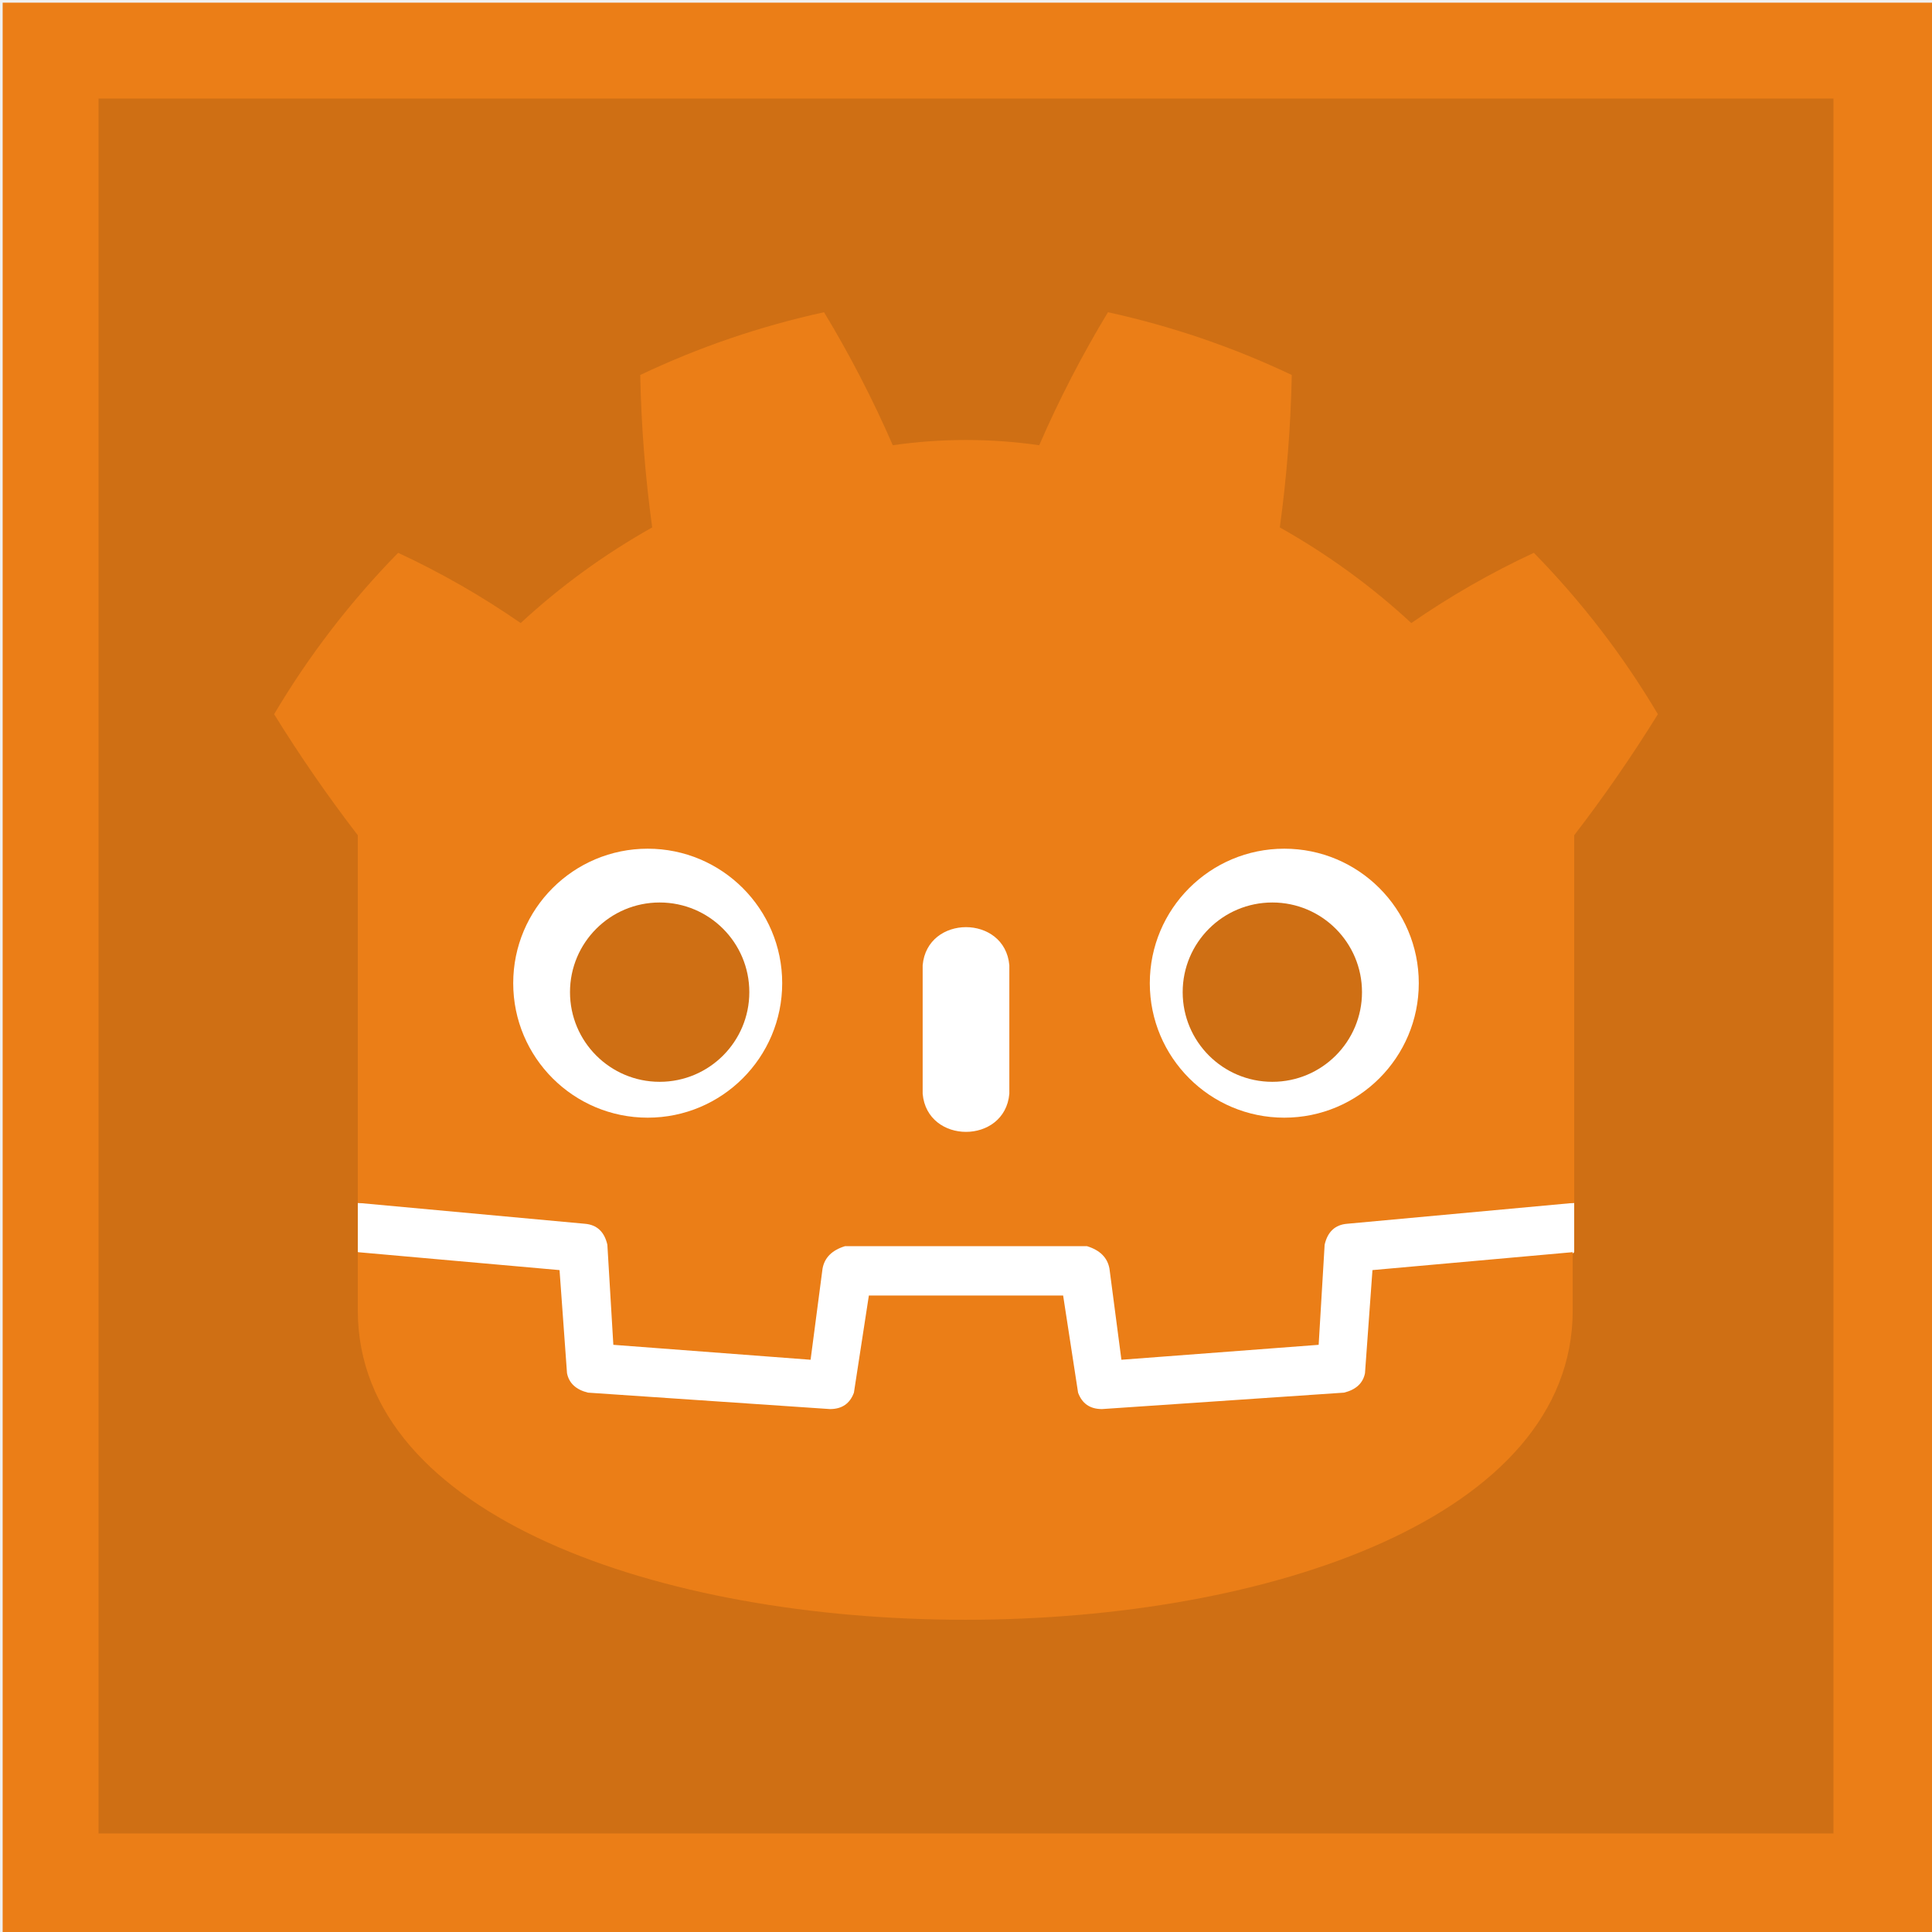
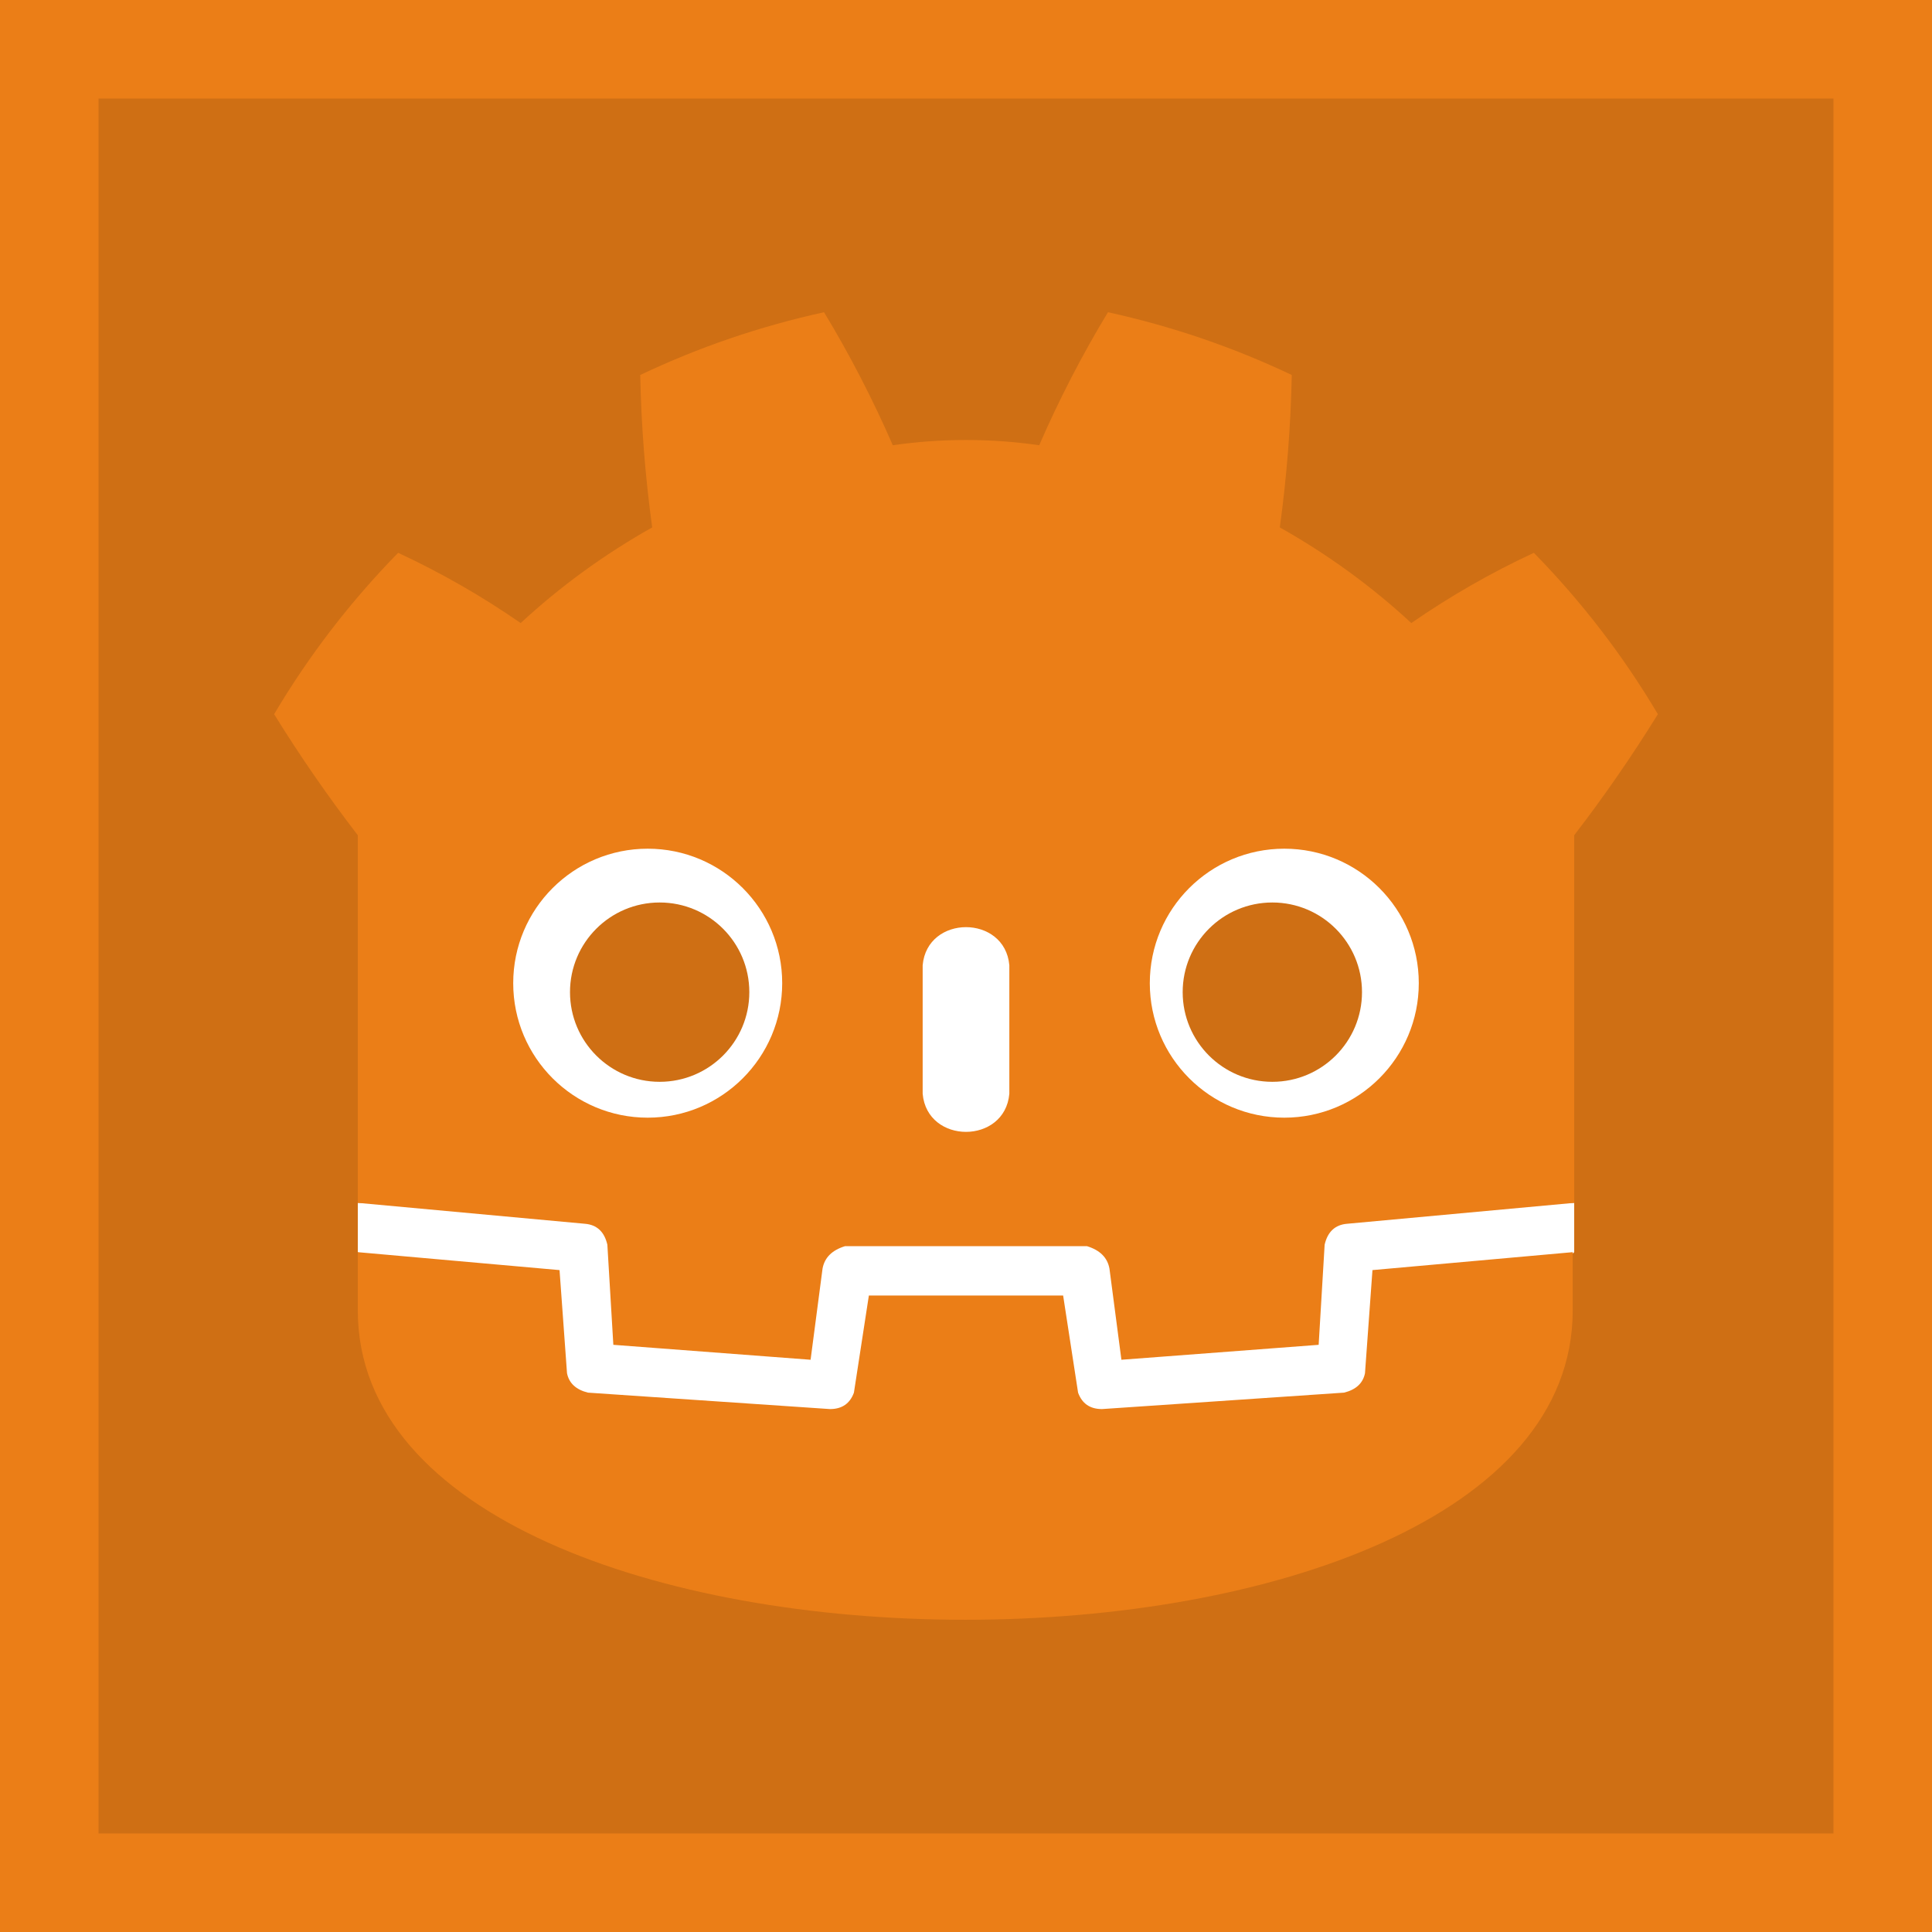
<svg xmlns="http://www.w3.org/2000/svg" width="512mm" height="512mm" version="1.1" viewBox="0 0 512 512" xml:space="preserve" id="svg529">
  <defs id="defs533" />
  <g id="g527" style="display:inline">
-     <rect x="0.706" y="0.706" width="512" height="512" fill="#c63525" stroke-opacity="0" id="rect447" style="display:inline;fill:#eb7e17;fill-opacity:1" />
+     <rect x="0" y="0" width="512" height="512" fill="#c63525" stroke-opacity="0" id="rect447" style="display:inline;fill:#eb7e17;fill-opacity:1" />
    <rect x="26.117" y="26.117" width="459.766" height="459.766" fill="#c63525" stroke-opacity="0" id="rect825" ry="12.418" rx="0" style="display:inline;fill:#cf6f14;fill-opacity:1" />
    <g transform="matrix(0.3960148,0,0,0.3960148,53.24043,52.2504)" id="g3861">
      <g fill="#ffffff" id="g3853">
        <path d="m 105,673 v 33 q 407,354 814,0 v -33 z" id="path3843" />
        <path fill="#478cbf" d="m 105,673 152,14 q 12,1 15,14 l 4,67 132,10 8,-61 q 2,-11 15,-15 h 162 q 13,4 15,15 l 8,61 132,-10 4,-67 q 3,-13 15,-14 L 919,673 V 427 q 30,-39 56,-81 -35,-59 -83,-108 -43,20 -82,47 -40,-37 -88,-64 7,-51 8,-102 -59,-28 -123,-42 -26,43 -46,89 -49,-7 -98,0 -20,-46 -46,-89 -64,14 -123,42 1,51 8,102 -48,27 -88,64 -39,-27 -82,-47 -48,49 -83,108 26,42 56,81 z m 0,33 v 39 c 0,276 813,276 813,0 v -39 l -134,12 -5,69 q -2,10 -14,13 l -162,11 q -12,0 -16,-11 L 577,735 H 447 l -10,65 q -4,11 -16,11 L 259,800 q -12,-3 -14,-13 l -5,-69 z" id="path3845" style="fill:#eb7e17;fill-opacity:1" />
        <path d="m 483,600 c 3,34 55,34 58,0 v -86 c -3,-34 -55,-34 -58,0 z" id="path3847" />
        <circle cx="725" cy="526" r="90" id="circle3849" />
        <circle cx="299" cy="526" r="90" id="circle3851" />
      </g>
      <g fill="#414042" id="g3859" style="fill:#cf6f14;fill-opacity:1">
        <circle cx="307" cy="532" r="60" id="circle3855" style="fill-opacity:1;fill:#cf6f14" />
        <circle cx="717" cy="532" r="60" id="circle3857" style="fill-opacity:1;fill:#cf6f14" />
      </g>
    </g>
  </g>
</svg>
